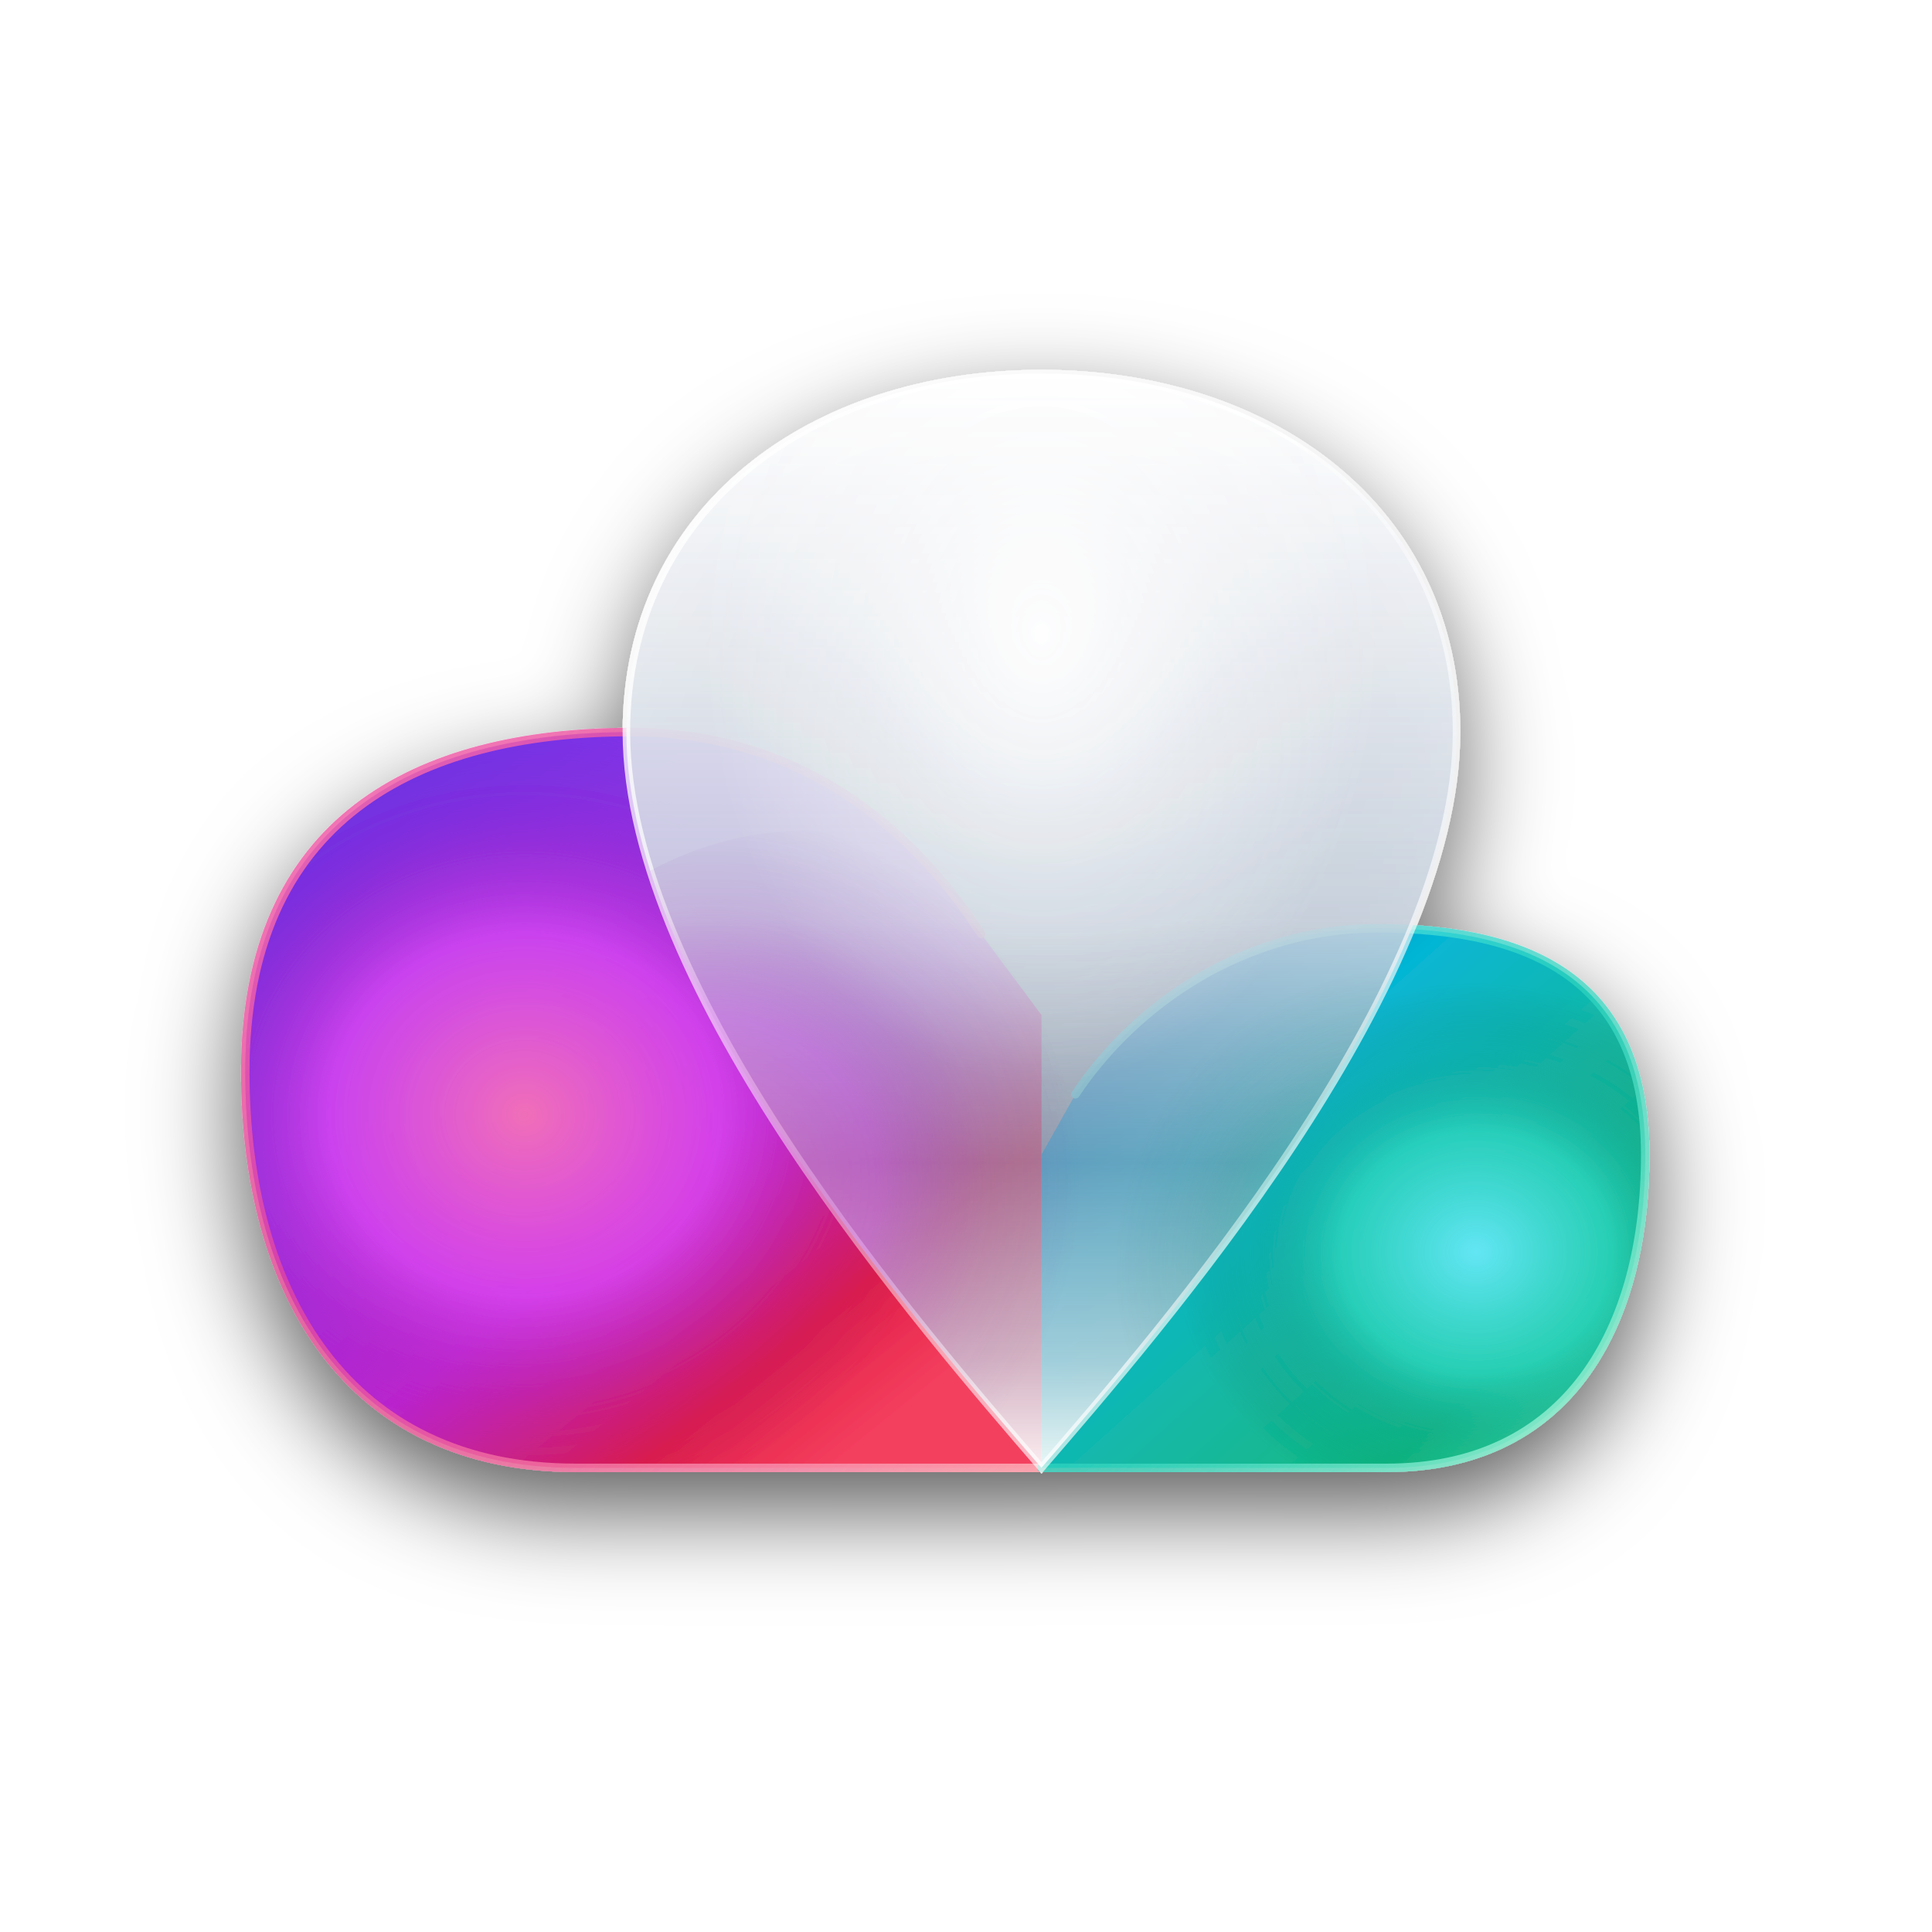
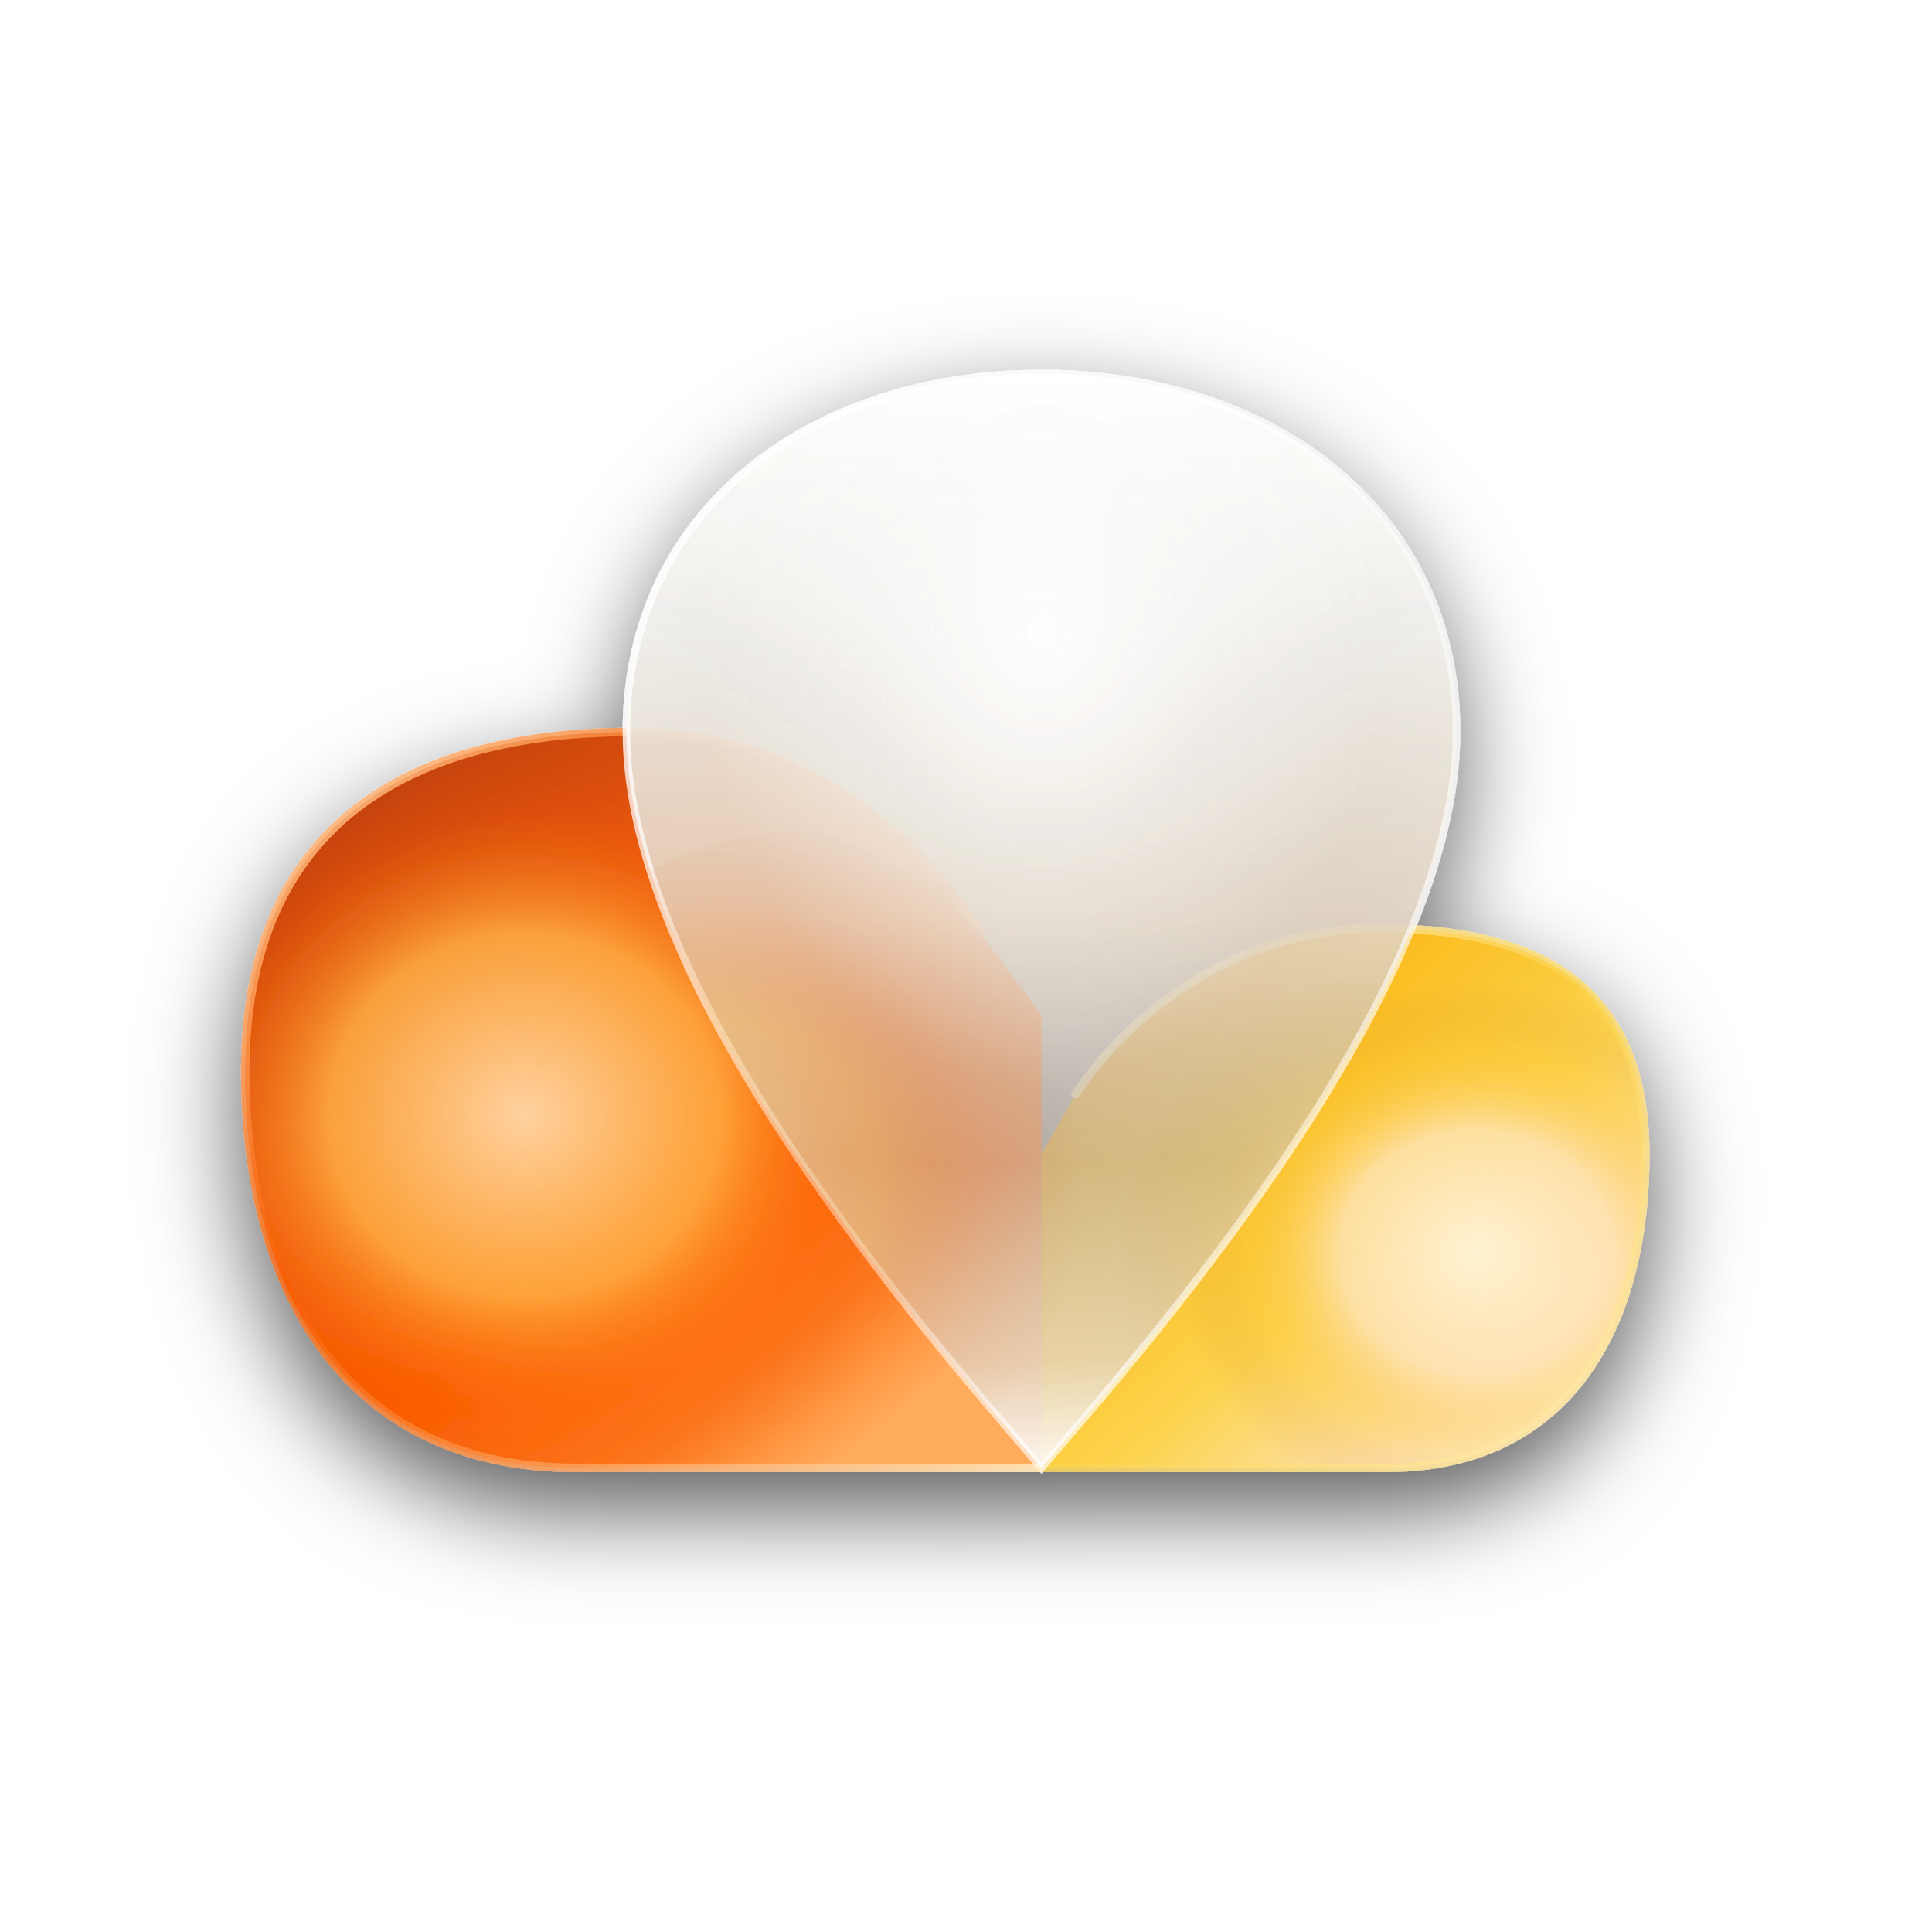
<svg xmlns="http://www.w3.org/2000/svg" viewBox="0 0 1024 1024" width="1024" height="1024">
  <defs>
    <linearGradient id="sqBgGrad" x1="0%" y1="0%" x2="0%" y2="100%">
-       <stop offset="0%" stop-color="#19191d" />
-       <stop offset="100%" stop-color="#0e0e11" />
+       <stop offset="0%" stop-color="#1d1e1c" />
+       <stop offset="100%" stop-color="#111110" />
    </linearGradient>
    <linearGradient id="sqBorderGrad" x1="0%" y1="0%" x2="100%" y2="100%">
      <stop offset="0%" stop-color="#ffffff" stop-opacity="0.12" />
      <stop offset="100%" stop-color="#ffffff" stop-opacity="0.02" />
    </linearGradient>
    <linearGradient id="leftLobeGrad" x1="15%" y1="10%" x2="85%" y2="90%">
-       <stop offset="0%" stop-color="#7033ea" />
-       <stop offset="30%" stop-color="#9333ea" />
-       <stop offset="60%" stop-color="#c026d3" />
-       <stop offset="85%" stop-color="#e11d48" />
-       <stop offset="100%" stop-color="#f43f5e" />
+       <stop offset="0%" stop-color="#c2410c" />
+       <stop offset="30%" stop-color="#ea580c" />
+       <stop offset="60%" stop-color="#fa5d00" />
+       <stop offset="85%" stop-color="#ff7a1f" />
+       <stop offset="100%" stop-color="#ffab5c" />
    </linearGradient>
    <radialGradient id="leftLobeRadial" cx="35%" cy="52%" r="55%">
-       <stop offset="0%" stop-color="#f472b6" stop-opacity="0.95" />
-       <stop offset="45%" stop-color="#d946ef" stop-opacity="0.8" />
-       <stop offset="75%" stop-color="#a21caf" stop-opacity="0.2" />
-       <stop offset="100%" stop-color="#581c87" stop-opacity="0" />
+       <stop offset="0%" stop-color="#ffd8a8" stop-opacity="0.95" />
+       <stop offset="45%" stop-color="#ffb347" stop-opacity="0.8" />
+       <stop offset="75%" stop-color="#fa5d00" stop-opacity="0.2" />
+       <stop offset="100%" stop-color="#c2410c" stop-opacity="0" />
    </radialGradient>
    <linearGradient id="leftRimStroke" x1="0%" y1="0%" x2="100%" y2="100%">
-       <stop offset="0%" stop-color="#f472b6" stop-opacity="0.95" />
-       <stop offset="40%" stop-color="#ec4899" stop-opacity="0.7" />
-       <stop offset="100%" stop-color="#fda4af" stop-opacity="0.95" />
+       <stop offset="0%" stop-color="#ffd8a8" stop-opacity="0.95" />
+       <stop offset="40%" stop-color="#fa5d00" stop-opacity="0.7" />
+       <stop offset="100%" stop-color="#fee3b5" stop-opacity="0.95" />
    </linearGradient>
    <linearGradient id="rightLobeGrad" x1="15%" y1="15%" x2="90%" y2="90%">
-       <stop offset="0%" stop-color="#0284c7" />
-       <stop offset="25%" stop-color="#06b6d4" />
-       <stop offset="55%" stop-color="#14b8a6" />
-       <stop offset="85%" stop-color="#10b981" />
-       <stop offset="100%" stop-color="#34d399" />
+       <stop offset="0%" stop-color="#f59e0b" />
+       <stop offset="25%" stop-color="#fbbf24" />
+       <stop offset="55%" stop-color="#fcd34d" />
+       <stop offset="85%" stop-color="#fee3b5" />
+       <stop offset="100%" stop-color="#fff3d6" />
    </linearGradient>
    <radialGradient id="rightLobeRadial" cx="72%" cy="60%" r="50%">
-       <stop offset="0%" stop-color="#67e8f9" stop-opacity="0.95" />
-       <stop offset="45%" stop-color="#2dd4bf" stop-opacity="0.8" />
-       <stop offset="75%" stop-color="#0d9488" stop-opacity="0.2" />
-       <stop offset="100%" stop-color="#064e3b" stop-opacity="0" />
+       <stop offset="0%" stop-color="#fff3d6" stop-opacity="0.95" />
+       <stop offset="45%" stop-color="#fee3b5" stop-opacity="0.8" />
+       <stop offset="75%" stop-color="#fbbf24" stop-opacity="0.2" />
+       <stop offset="100%" stop-color="#b45309" stop-opacity="0" />
    </radialGradient>
    <linearGradient id="rightRimStroke" x1="0%" y1="0%" x2="100%" y2="100%">
-       <stop offset="0%" stop-color="#67e8f9" stop-opacity="0.95" />
-       <stop offset="50%" stop-color="#2dd4bf" stop-opacity="0.7" />
-       <stop offset="100%" stop-color="#a7f3d0" stop-opacity="0.95" />
+       <stop offset="0%" stop-color="#fff3d6" stop-opacity="0.95" />
+       <stop offset="50%" stop-color="#fcd34d" stop-opacity="0.7" />
+       <stop offset="100%" stop-color="#ffedc2" stop-opacity="0.95" />
    </linearGradient>
    <linearGradient id="pinFrostedGlass" x1="50%" y1="0%" x2="50%" y2="100%">
      <stop offset="0%" stop-color="#ffffff" stop-opacity="0.99" />
-       <stop offset="22%" stop-color="#eaedf2" stop-opacity="0.96" />
-       <stop offset="50%" stop-color="#cbd5e1" stop-opacity="0.88" />
-       <stop offset="72%" stop-color="#94a3b8" stop-opacity="0.65" />
-       <stop offset="90%" stop-color="#cbd5e1" stop-opacity="0.78" />
+       <stop offset="22%" stop-color="#f1f0ec" stop-opacity="0.96" />
+       <stop offset="50%" stop-color="#e3d6c5" stop-opacity="0.88" />
+       <stop offset="72%" stop-color="#c0bbb6" stop-opacity="0.65" />
+       <stop offset="90%" stop-color="#e3d6c5" stop-opacity="0.78" />
      <stop offset="100%" stop-color="#ffffff" stop-opacity="0.92" />
    </linearGradient>
    <radialGradient id="pinSpecularDome" cx="50%" cy="24%" r="48%">
      <stop offset="0%" stop-color="#ffffff" stop-opacity="0.95" />
      <stop offset="45%" stop-color="#ffffff" stop-opacity="0.35" />
      <stop offset="85%" stop-color="#ffffff" stop-opacity="0" />
    </radialGradient>
    <linearGradient id="pinEdgeStroke" x1="0%" y1="0%" x2="100%" y2="100%">
      <stop offset="0%" stop-color="#ffffff" stop-opacity="0.95" />
      <stop offset="50%" stop-color="#ffffff" stop-opacity="0.4" />
      <stop offset="100%" stop-color="#ffffff" stop-opacity="0.9" />
    </linearGradient>
    <filter id="masterDropShadow" x="-15%" y="-15%" width="130%" height="130%">
      <feDropShadow dx="0" dy="20" stdDeviation="26" flood-color="#000000" flood-opacity="0.65" />
    </filter>
    <clipPath id="pinClip">
      <path d="M 552 778            C 490 706 332 525 332 388            C 332 270 430 198 552 198            C 674 198 772 270 772 388            C 772 525 614 706 552 778            Z" />
    </clipPath>
  </defs>
  <g id="silo-brand-mark" filter="url(#masterDropShadow)">
    <g id="left-lobe">
      <path d="M 552 778            L 305 778            C 185 778 130 686 130 568            C 130 435 220 388 335 388            C 415 388 478 430 520 495            L 552 538            Z" fill="url(#leftLobeGrad)" />
      <path d="M 552 778            L 305 778            C 185 778 130 686 130 568            C 130 435 220 388 335 388            C 415 388 478 430 520 495            L 552 538            Z" fill="url(#leftLobeRadial)" />
      <path d="M 552 778            L 305 778            C 185 778 130 686 130 568            C 130 435 220 388 335 388            C 415 388 478 430 520 495" fill="none" stroke="url(#leftRimStroke)" stroke-width="4.5" stroke-linecap="round" />
    </g>
    <g id="right-lobe">
      <path d="M 552 778            L 735 778            C 830 778 872 705 872 612            C 872 522 815 492 730 492            C 660 492 602 532 570 580            L 552 612            Z" fill="url(#rightLobeGrad)" />
      <path d="M 552 778            L 735 778            C 830 778 872 705 872 612            C 872 522 815 492 730 492            C 660 492 602 532 570 580            L 552 612            Z" fill="url(#rightLobeRadial)" />
      <path d="M 552 778            L 735 778            C 830 778 872 705 872 612            C 872 522 815 492 730 492            C 660 492 602 532 570 580" fill="none" stroke="url(#rightRimStroke)" stroke-width="4.5" stroke-linecap="round" />
    </g>
    <g id="frosted-glass-pin">
      <path d="M 552 778            C 490 706 332 525 332 388            C 332 270 430 198 552 198            C 674 198 772 270 772 388            C 772 525 614 706 552 778            Z" fill="url(#pinFrostedGlass)" stroke="url(#pinEdgeStroke)" stroke-width="4" />
      <path d="M 552 778            C 490 706 332 525 332 388            C 332 270 430 198 552 198            C 674 198 772 270 772 388            C 772 525 614 706 552 778            Z" fill="url(#pinSpecularDome)" />
      <g clip-path="url(#pinClip)">
        <circle cx="430" cy="620" r="180" fill="url(#leftLobeRadial)" opacity="0.45" />
        <circle cx="680" cy="640" r="160" fill="url(#rightLobeRadial)" opacity="0.45" />
      </g>
    </g>
  </g>
</svg>
